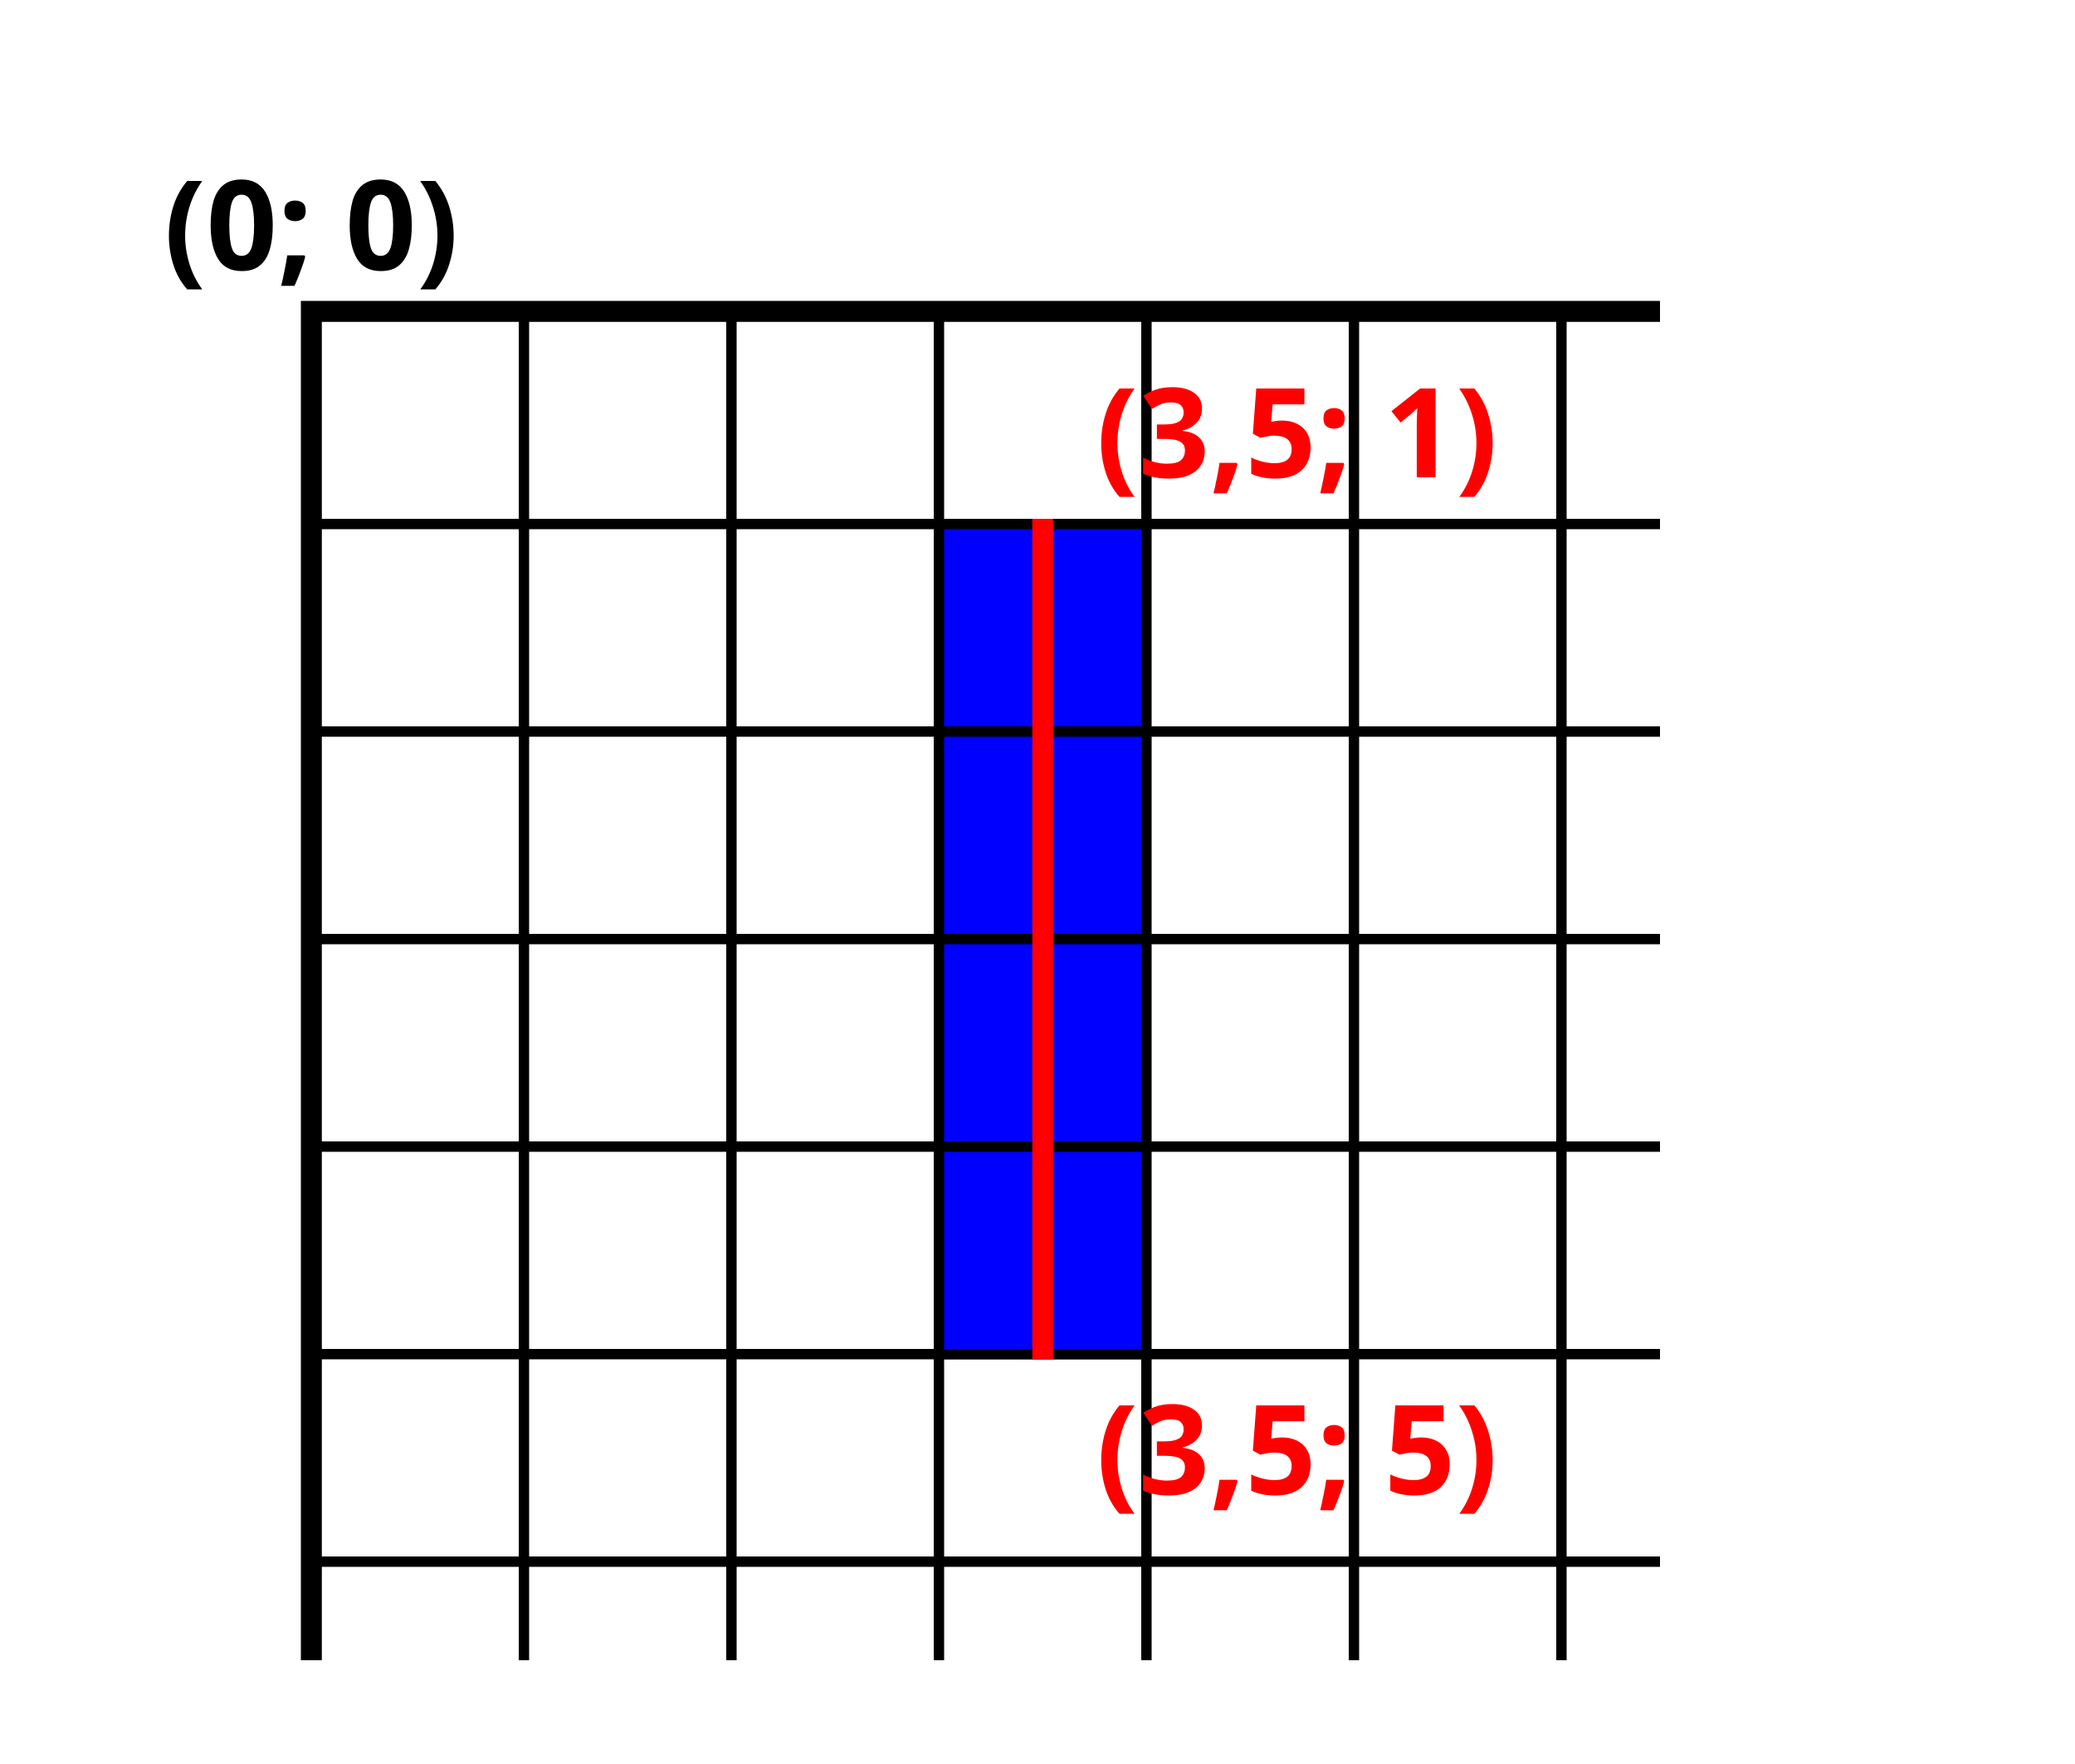
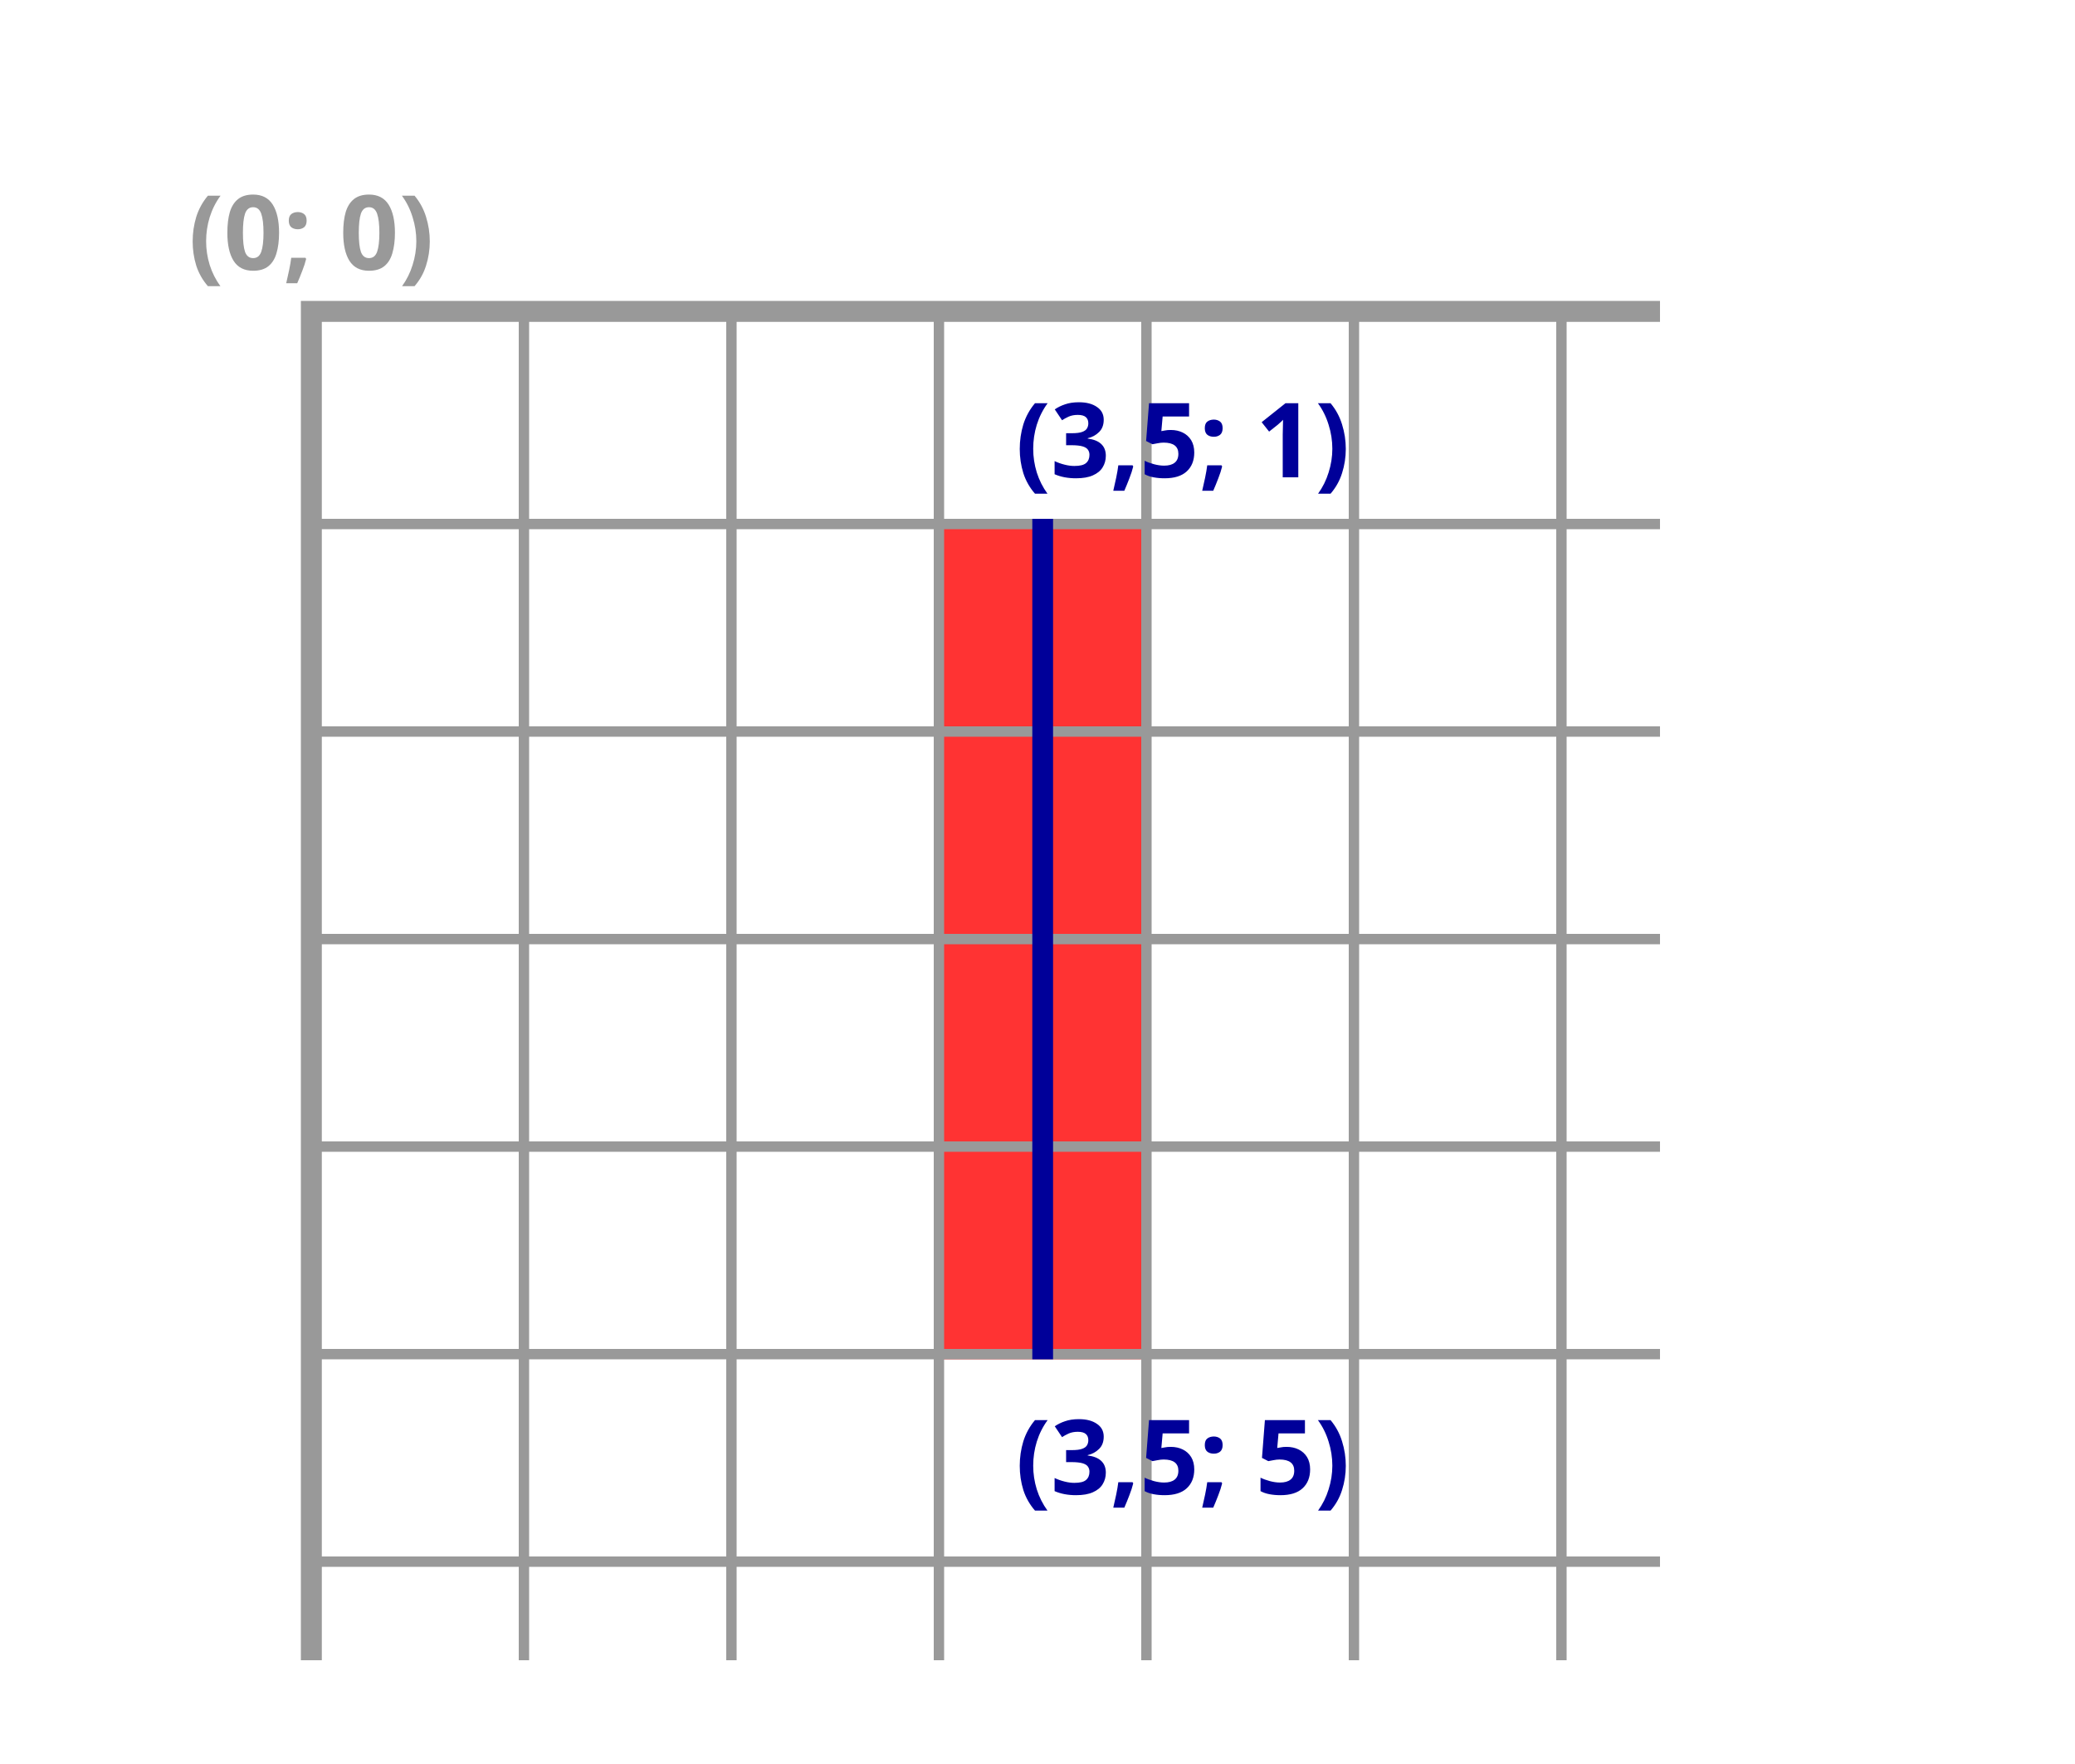
<svg xmlns="http://www.w3.org/2000/svg" viewBox="0 0 200 170" width="400" height="340">
-   <path stroke="blue" stroke-width="20" d="M 100.5 50L 100.5 131" />
+   <path stroke="hsl(0, 100%, 60%)" stroke-width="20" d="M 100.5 50L 100.5 131" />
  <g transform="translate(30, 30)">
-     <path d="M 130 0L 0 0L 0 130" fill="none" stroke="#000" stroke-width="2" />
-     <path stroke="#000" d="M 0 0.5L 130 0.5M 0.5 0L 0.5 130M 0 20.5L 130 20.5M 20.5 0L 20.5 130M 0 40.5L 130 40.5M 40.5 0L 40.5 130M 0 60.5L 130 60.5M 60.5 0L 60.5 130M 0 80.5L 130 80.5M 80.5 0L 80.5 130M 0 100.5L 130 100.5M 100.5 0L 100.5 130M 0 120.5L 130 120.5M 120.5 0L 120.5 130" />
+     <path d="M 130 0L 0 0L 0 130" fill="none" stroke="hsl(0, 0%, 60%)" stroke-width="2" />
+     <path stroke="hsl(0, 0%, 60%)" d="M 0 0.5L 130 0.5M 0.5 0L 0.5 130M 0 20.5L 130 20.5M 20.5 0L 20.5 130M 0 40.5L 130 40.5M 40.5 0L 40.5 130M 0 60.5L 130 60.5M 60.5 0L 60.5 130M 0 80.5L 130 80.5M 80.5 0L 80.5 130M 0 100.5L 130 100.5M 100.5 0L 100.5 130M 0 120.5L 130 120.5M 120.5 0L 120.5 130" />
  </g>
-   <path stroke="red" stroke-width="2" d="M 100.5 50L 100.5 131" />
+   <path stroke="hsl(240, 100%, 30%)" stroke-width="2" d="M 100.5 50L 100.5 131" />
  <g>
-     <text font-size="12px" font-family="sans-serif" font-weight="bold" text-anchor="middle" x="30" y="26">(0; 0)</text>
-     <text font-size="12px" font-family="sans-serif" font-weight="bold" text-anchor="middle" fill="red" x="125" y="46">(3,5; 1)</text>
-     <text font-size="12px" font-family="sans-serif" font-weight="bold" text-anchor="middle" fill="red" x="125" y="144">(3,5; 5)</text>
+     <text font-size="10px" font-family="sans-serif" font-weight="bold" text-anchor="middle" fill="hsl(0, 0%, 60%)" x="30" y="26">(0; 0)</text>
+     <text font-size="10px" font-family="sans-serif" font-weight="bold" text-anchor="middle" fill="hsl(240, 100%, 30%)" x="114" y="46">(3,5; 1)</text>
+     <text font-size="10px" font-family="sans-serif" font-weight="bold" text-anchor="middle" fill="hsl(240, 100%, 30%)" x="114" y="144">(3,5; 5)</text>
  </g>
</svg>
